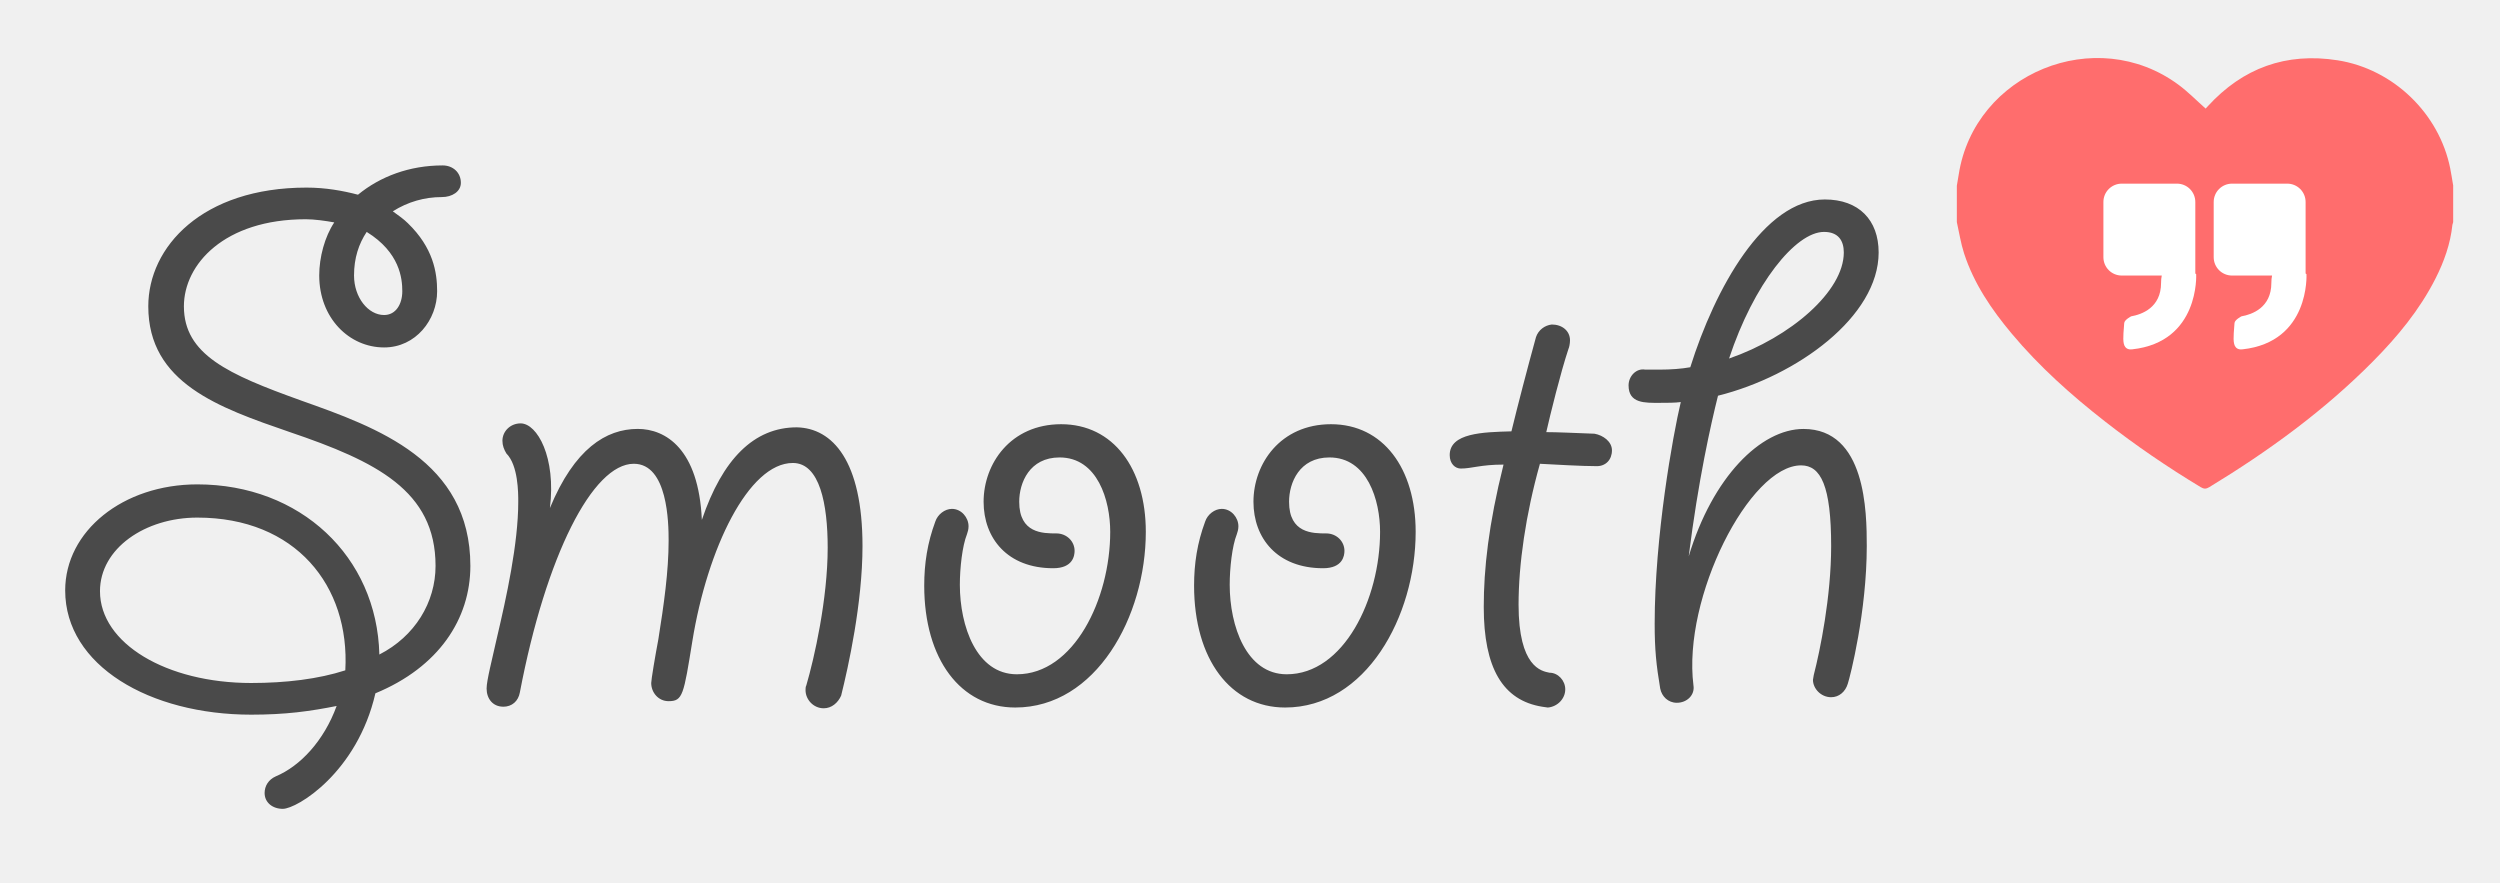
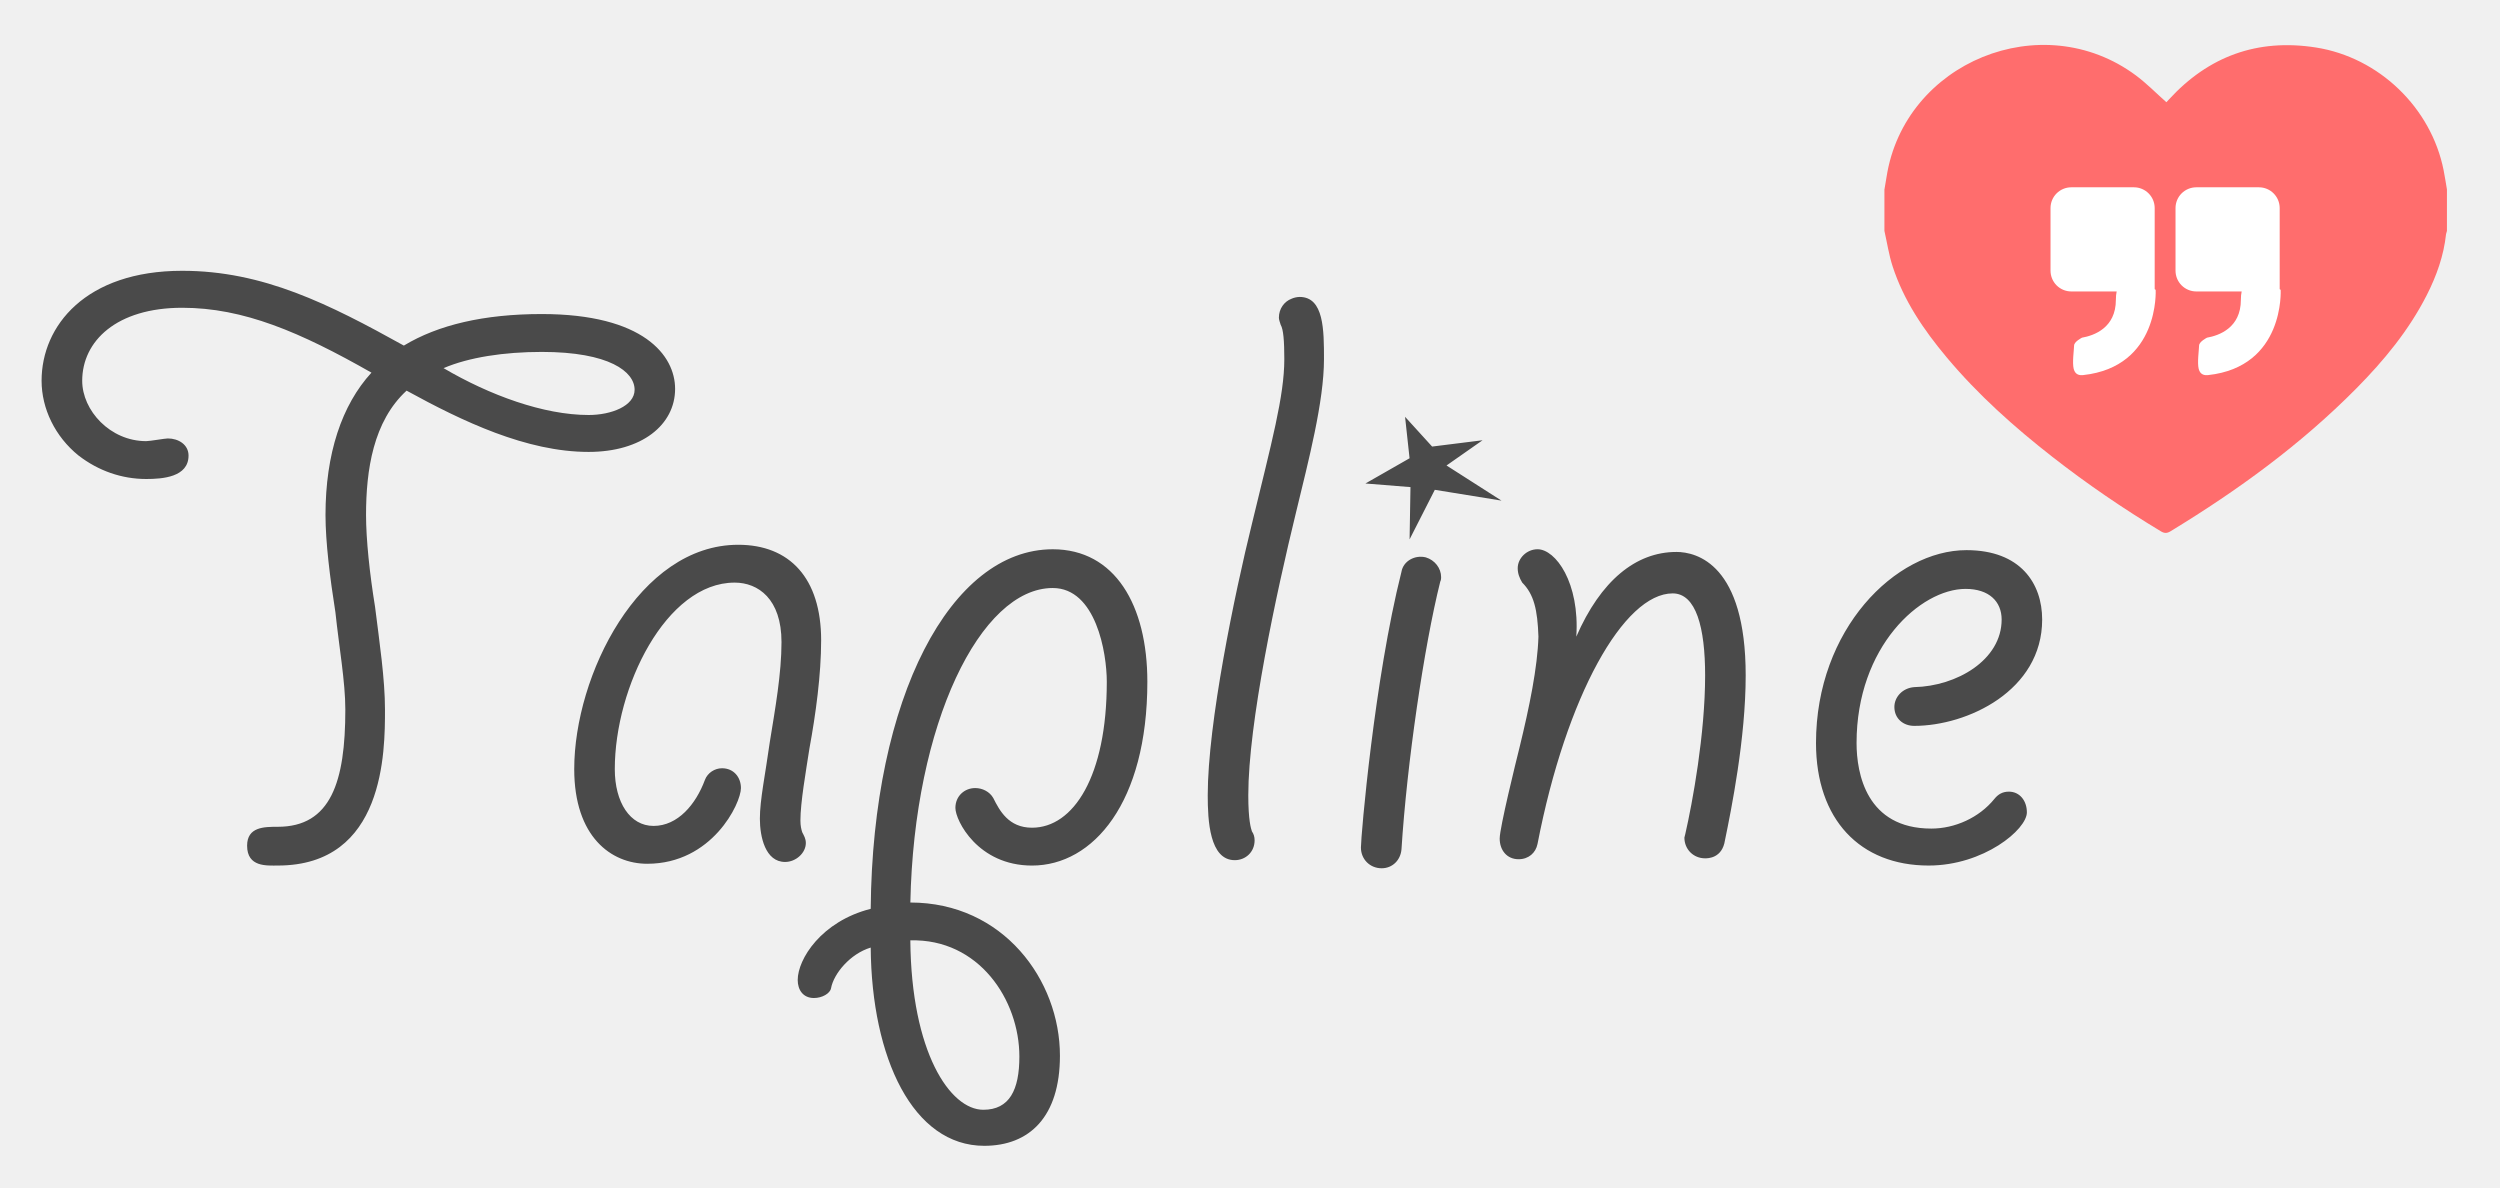
- <svg xmlns="http://www.w3.org/2000/svg" xmlns:xlink="http://www.w3.org/1999/xlink" width="136" height="48" viewBox="0 0 136 48">
+ <svg xmlns="http://www.w3.org/2000/svg" xmlns:xlink="http://www.w3.org/1999/xlink" width="120" height="57" viewBox="0 0 120 57">
  <defs>
    <path id="a" d="M180.454 20.092l.099-.591c.852-5.522 7.47-8.225 11.971-4.88.515.383.969.849 1.463 1.286l.115-.125c1.906-2.085 4.262-2.942 7.064-2.502 3.034.477 5.531 2.896 6.127 5.887.061.307.107.617.16.925v1.991l-.042.15c-.11 1.038-.454 2.003-.924 2.928-.86 1.694-2.055 3.142-3.384 4.485-2.658 2.686-5.692 4.893-8.916 6.854-.174.106-.295.106-.471 0-1.803-1.088-3.539-2.272-5.197-3.567-1.841-1.437-3.577-2.987-5.079-4.781-1.102-1.316-2.059-2.722-2.594-4.367-.18-.552-.265-1.134-.394-1.702v-1.991z" />
  </defs>
  <g fill="none">
-     <g transform="translate(-74 -10)">
+     <g transform="translate(-90 -11)">
      <use fill="#FF6D6D" xlink:href="#a" />
      <use xlink:href="#a" />
    </g>
    <g fill="#fff">
-       <path d="M117.6 14.99h-2.175c-.556 0-1-.448-1-1v-3c0-.556.448-1 1-1h3c.556 0 1 .448 1 1v3.89l.047.033s.203 3.691-3.486 4.092c-.144.016-.373 0-.448-.296-.075-.296.011-.889.019-1.129.007-.185.38-.372.38-.372.575-.101 1.625-.47 1.625-1.817 0-.155.013-.288.038-.401z" />
-       <path d="M123.6 14.99h-2.175c-.556 0-1-.448-1-1v-3c0-.556.448-1 1-1h3c.556 0 1 .448 1 1v3.89l.047.033s.203 3.691-3.486 4.092c-.144.016-.373 0-.448-.296-.075-.296.011-.889.019-1.129.007-.185.38-.372.38-.372.575-.101 1.625-.47 1.625-1.817 0-.155.013-.288.038-.401z" />
+       <path d="M101.6 13.99h-2.175c-.556 0-1-.448-1-1v-3c0-.556.448-1 1-1h3c.556 0 1 .448 1 1v3.89l.047.033s.203 3.691-3.486 4.092c-.144.016-.373 0-.448-.296-.075-.296.011-.889.019-1.129.007-.185.38-.372.38-.372.575-.101 1.625-.47 1.625-1.817 0-.155.013-.288.038-.401z" />
+       <path d="M107.6 13.99h-2.175c-.556 0-1-.448-1-1v-3c0-.556.448-1 1-1h3c.556 0 1 .448 1 1v3.89l.047.033s.203 3.691-3.486 4.092c-.144.016-.373 0-.448-.296-.075-.296.011-.889.019-1.129.007-.185.38-.372.38-.372.575-.101 1.625-.47 1.625-1.817 0-.155.013-.288.038-.401z" />
    </g>
-     <path d="M16.375 21.786c-3.961-1.421-6.371-2.497-6.371-5.123 0-2.282 2.196-4.736 6.63-4.736.474 0 1.076.086 1.55.172-.517.775-.818 1.894-.818 2.884 0 2.325 1.636 3.918 3.53 3.918 1.722 0 2.884-1.507 2.884-3.057 0-1.033-.215-2.368-1.593-3.702-.215-.215-.517-.431-.818-.646.818-.517 1.722-.775 2.669-.775.56 0 1.033-.301 1.033-.775 0-.56-.431-.947-.99-.947-1.808 0-3.401.603-4.606 1.593-.818-.215-1.765-.387-2.798-.387-5.683 0-8.61 3.229-8.61 6.458 0 4.176 3.831 5.51 7.706 6.845 4.692 1.593 7.921 3.186 7.921 7.276 0 1.98-1.119 3.831-3.057 4.822-.129-5.338-4.305-9.256-9.902-9.256-4.047 0-7.189 2.54-7.189 5.769 0 4.09 4.606 6.759 10.117 6.759.904 0 1.722-.043 2.497-.129.775-.086 1.507-.215 2.153-.344-.689 1.894-1.98 3.272-3.315 3.831-.387.172-.603.517-.603.904 0 .517.431.861.99.861.775 0 4.047-1.98 5.037-6.285 3.444-1.421 5.166-4.047 5.166-6.931 0-5.726-5.08-7.534-9.213-8.998zm5.51-5.941c0 .689-.344 1.292-.99 1.292-.861 0-1.636-.947-1.636-2.153 0-.947.258-1.722.689-2.368 1.808 1.119 1.937 2.54 1.937 3.229zm-11.15 12.312c5.338 0 8.309 3.702 8.05 8.309-1.464.474-3.229.689-5.123.689-4.606 0-8.223-2.153-8.223-4.994 0-2.325 2.454-4.004 5.295-4.004zm16.641 10.289c.474 0 .818-.301.904-.775 1.421-7.448 3.961-12.442 6.199-12.442 1.851 0 1.894 3.229 1.894 4.176 0 1.679-.258 3.487-.56 5.381-.172.904-.387 2.196-.387 2.368 0 .517.387.99.947.99.775 0 .818-.344 1.292-3.272.818-5.037 3.057-9.686 5.467-9.686 1.464 0 1.894 2.239 1.894 4.606 0 2.798-.732 6.027-1.162 7.491-.043.086-.043.172-.043.258 0 .517.431.99.99.99.431 0 .775-.301.947-.689.387-1.55 1.162-5.037 1.162-8.137 0-4.649-1.636-6.415-3.573-6.458-2.325 0-4.047 1.722-5.166 5.037-.172-3.875-1.98-4.951-3.487-4.951-1.722 0-3.444 1.076-4.779 4.305.344-2.755-.689-4.606-1.593-4.606-.56 0-.99.431-.99.947 0 .258.086.474.215.689.646.646.646 2.153.646 2.626 0 2.282-.646 5.209-1.162 7.405-.258 1.162-.56 2.325-.56 2.755 0 .56.344.99.904.99zm30.351-15.369c-2.755 0-4.219 2.153-4.219 4.219 0 1.98 1.292 3.616 3.788 3.616 1.076 0 1.162-.689 1.162-.947 0-.517-.431-.947-.99-.947-.732 0-2.023 0-2.023-1.722 0-1.033.56-2.411 2.196-2.411 2.066 0 2.755 2.325 2.755 4.047 0 3.659-1.98 7.749-5.08 7.749-2.196 0-3.1-2.626-3.1-4.865 0-.904.129-2.109.387-2.755.043-.129.086-.258.086-.431 0-.474-.387-.947-.904-.947-.387 0-.775.301-.904.689-.431 1.162-.603 2.282-.603 3.487 0 4.004 1.98 6.63 4.951 6.63 4.391 0 7.103-4.951 7.103-9.557 0-3.444-1.765-5.855-4.606-5.855zm14.68 0c-2.755 0-4.219 2.153-4.219 4.219 0 1.98 1.292 3.616 3.788 3.616 1.076 0 1.162-.689 1.162-.947 0-.517-.431-.947-.99-.947-.732 0-2.023 0-2.023-1.722 0-1.033.56-2.411 2.196-2.411 2.066 0 2.755 2.325 2.755 4.047 0 3.659-1.98 7.749-5.08 7.749-2.196 0-3.1-2.626-3.1-4.865 0-.904.129-2.109.387-2.755.043-.129.086-.258.086-.431 0-.474-.387-.947-.904-.947-.387 0-.775.301-.904.689-.431 1.162-.603 2.282-.603 3.487 0 4.004 1.98 6.63 4.951 6.63 4.391 0 7.103-4.951 7.103-9.557 0-3.444-1.765-5.855-4.606-5.855zm12.743 14.422c0-.474-.387-.904-.861-.904-.431-.086-1.679-.301-1.679-3.702 0-2.196.387-4.908 1.162-7.663.818.043 2.282.129 3.1.129.474 0 .818-.344.818-.861 0-.474-.474-.818-.947-.904-1.162-.043-2.023-.086-2.626-.086.215-.947.775-3.229 1.205-4.52.043-.086.086-.301.086-.474 0-.517-.431-.861-.99-.861-.387.043-.732.301-.861.689-.474 1.722-.99 3.702-1.335 5.123-1.55.043-3.358.086-3.358 1.292 0 .474.301.732.603.732.603 0 1.076-.215 2.325-.215-.818 3.272-1.076 5.683-1.076 7.749 0 3.315 1.033 5.08 3.186 5.424l.301.043c.517-.043.947-.474.947-.99zm6.07.732c.56 0 .99-.431.904-.947-.603-4.779 3.057-11.968 5.855-11.968 1.076 0 1.636 1.119 1.636 4.391 0 2.755-.603 5.683-.947 7.017l-.043.258c0 .474.431.947.99.947.431 0 .775-.301.904-.732.129-.387 1.033-3.918 1.033-7.491 0-1.851-.043-6.371-3.444-6.371-2.325 0-4.951 2.626-6.242 6.931.517-4.133 1.205-7.189 1.593-8.739 4.305-1.076 8.739-4.305 8.739-7.792 0-1.765-1.076-2.884-2.927-2.884-3.315 0-5.984 4.865-7.319 9.127-.474.086-1.076.129-1.636.129h-.818c-.474-.086-.904.344-.904.861 0 .99.904.947 1.679.947.387 0 .861 0 1.162-.043-.431 1.808-1.421 7.319-1.421 12.054 0 1.421.086 2.239.301 3.53.086.431.431.775.904.775zm8.007-25.615c.775 0 1.076.474 1.076 1.119 0 2.109-2.884 4.606-6.242 5.769 1.335-4.047 3.616-6.888 5.166-6.888z" fill="#4A4A4A" />
+     <path d="M3.773 21.867c.952.735 2.076 1.125 3.244 1.125.779 0 2.033-.087 2.033-1.125 0-.519-.476-.822-.995-.822-.13 0-.865.13-1.038.13-1.73 0-3.071-1.471-3.071-2.898 0-1.903 1.644-3.504 4.801-3.504 2.941 0 5.666 1.168 9.083 3.114-1.427 1.557-2.206 3.893-2.206 6.834 0 1.298.216 3.028.476 4.671.173 1.644.476 3.331.476 4.671 0 3.46-.692 5.623-3.244 5.623-.649 0-1.471 0-1.471.908 0 1.038.952.952 1.471.952 5.147 0 5.147-5.493 5.147-7.483 0-1.471-.26-3.201-.476-4.931-.26-1.6-.433-3.244-.433-4.412 0-2.163.346-4.498 1.946-5.969 2.682 1.471 5.753 2.941 8.737 2.941 2.552 0 4.152-1.298 4.152-3.028 0-1.6-1.514-3.59-6.402-3.59-2.768 0-4.974.519-6.618 1.514-3.59-1.99-6.748-3.59-10.641-3.59-4.628 0-6.748 2.639-6.748 5.277 0 1.341.649 2.682 1.773 3.59zm26.688-3.158c0 .779-1.125 1.211-2.206 1.211-2.163 0-4.758-.952-6.964-2.249 1.211-.519 2.898-.779 4.715-.779 3.244 0 4.455.952 4.455 1.817zm4.974 7.44c-4.758 0-7.872 6.272-7.872 10.77 0 3.244 1.773 4.542 3.504 4.542 3.114 0 4.498-2.898 4.498-3.633 0-.519-.346-.952-.908-.952-.346 0-.692.216-.822.562-.433 1.168-1.298 2.206-2.465 2.206-1.125 0-1.86-1.125-1.86-2.725 0-3.936 2.465-8.954 5.753-8.954 1.125 0 2.249.779 2.249 2.855 0 1.514-.303 3.201-.562 4.801-.216 1.557-.476 2.768-.476 3.677 0 .865.26 2.076 1.211 2.076.519 0 .995-.433.995-.908 0-.216-.087-.346-.173-.519-.043-.13-.087-.303-.087-.562 0-.865.26-2.336.433-3.46.303-1.644.562-3.547.562-5.191 0-2.985-1.514-4.585-3.979-4.585zm15.096.216c-4.888 0-8.651 7.094-8.737 17.258-2.379.606-3.504 2.422-3.504 3.417 0 .476.26.865.779.865.389 0 .779-.216.822-.476.13-.692.908-1.644 1.903-1.946.043 5.32 2.033 9.516 5.45 9.516 2.163 0 3.633-1.384 3.633-4.325 0-3.633-2.725-7.353-7.18-7.353.173-8.608 3.374-15.096 6.834-15.096 2.076 0 2.595 3.114 2.595 4.498 0 4.542-1.6 7.007-3.59 7.007-1.125 0-1.557-.822-1.86-1.427-.173-.303-.519-.476-.865-.476-.519 0-.952.389-.952.952 0 .606 1.081 2.768 3.677 2.768 2.941 0 5.537-3.028 5.537-8.824 0-3.677-1.557-6.358-4.542-6.358zm-3.331 26.904c-1.6 0-3.46-2.768-3.504-8.132 3.287-.087 5.234 2.855 5.234 5.58 0 1.6-.476 2.552-1.73 2.552zm14.793-38.929c-.346.13-.606.476-.606.908 0 .087.043.216.087.346.13.216.173.779.173 1.644 0 1.773-.606 3.979-1.557 7.916-.822 3.331-2.119 9.559-2.119 13.02 0 1.211.087 3.114 1.298 3.114.519 0 .952-.389.952-.952 0-.173-.043-.303-.13-.433-.043-.13-.173-.519-.173-1.73 0-3.46 1.341-9.689 2.292-13.582.606-2.509 1.341-5.32 1.341-7.353 0-1.384 0-2.985-1.168-2.985-.13 0-.303.043-.389.087zm6.748 7.094l-1.298-1.427.216 1.99-2.119 1.211 2.163.173-.043 2.509 1.211-2.379 3.201.519-2.639-1.687 1.73-1.211-2.422.303zm-.303 5.32c-.519-.13-1.081.173-1.168.692-1.298 5.147-1.946 12.674-1.946 13.236 0 .562.433.995.995.995.519 0 .908-.389.952-.908.26-4.109 1.081-9.732 1.86-12.847.043-.087.043-.173.043-.216 0-.433-.303-.822-.735-.952zm12.025-.26c-1.946 0-3.633 1.384-4.801 4.066.173-2.595-.995-4.196-1.86-4.196-.519 0-.952.433-.952.908 0 .26.087.476.216.692.562.562.735 1.298.779 2.595-.043 1.471-.433 3.374-.908 5.32-.173.692-.952 3.85-.952 4.369 0 .562.346.995.908.995.476 0 .822-.303.908-.735 1.384-7.137 4.152-12.025 6.488-12.025 1.125 0 1.557 1.644 1.557 3.936 0 2.812-.606 6.099-.952 7.613l-.043.173c0 .562.433.995.995.995.13 0 .822 0 .952-.865.303-1.471.995-4.888.995-7.916 0-5.32-2.336-5.926-3.331-5.926zm11.419 6.488c-.562.043-.952.476-.952.952 0 .562.433.908.952.908 2.552 0 6.142-1.687 6.142-5.104 0-1.73-1.038-3.331-3.633-3.331-3.417 0-7.223 3.806-7.223 9.256 0 3.677 2.119 5.883 5.407 5.883 2.639 0 4.715-1.73 4.715-2.552 0-.562-.346-.995-.865-.995-.303 0-.519.13-.692.346-.735.908-1.903 1.427-3.028 1.427-3.114 0-3.59-2.639-3.59-4.109 0-4.628 3.071-7.396 5.234-7.396 1.125 0 1.73.606 1.73 1.471 0 1.946-2.163 3.201-4.196 3.244z" fill="#4A4A4A" />
  </g>
</svg>
